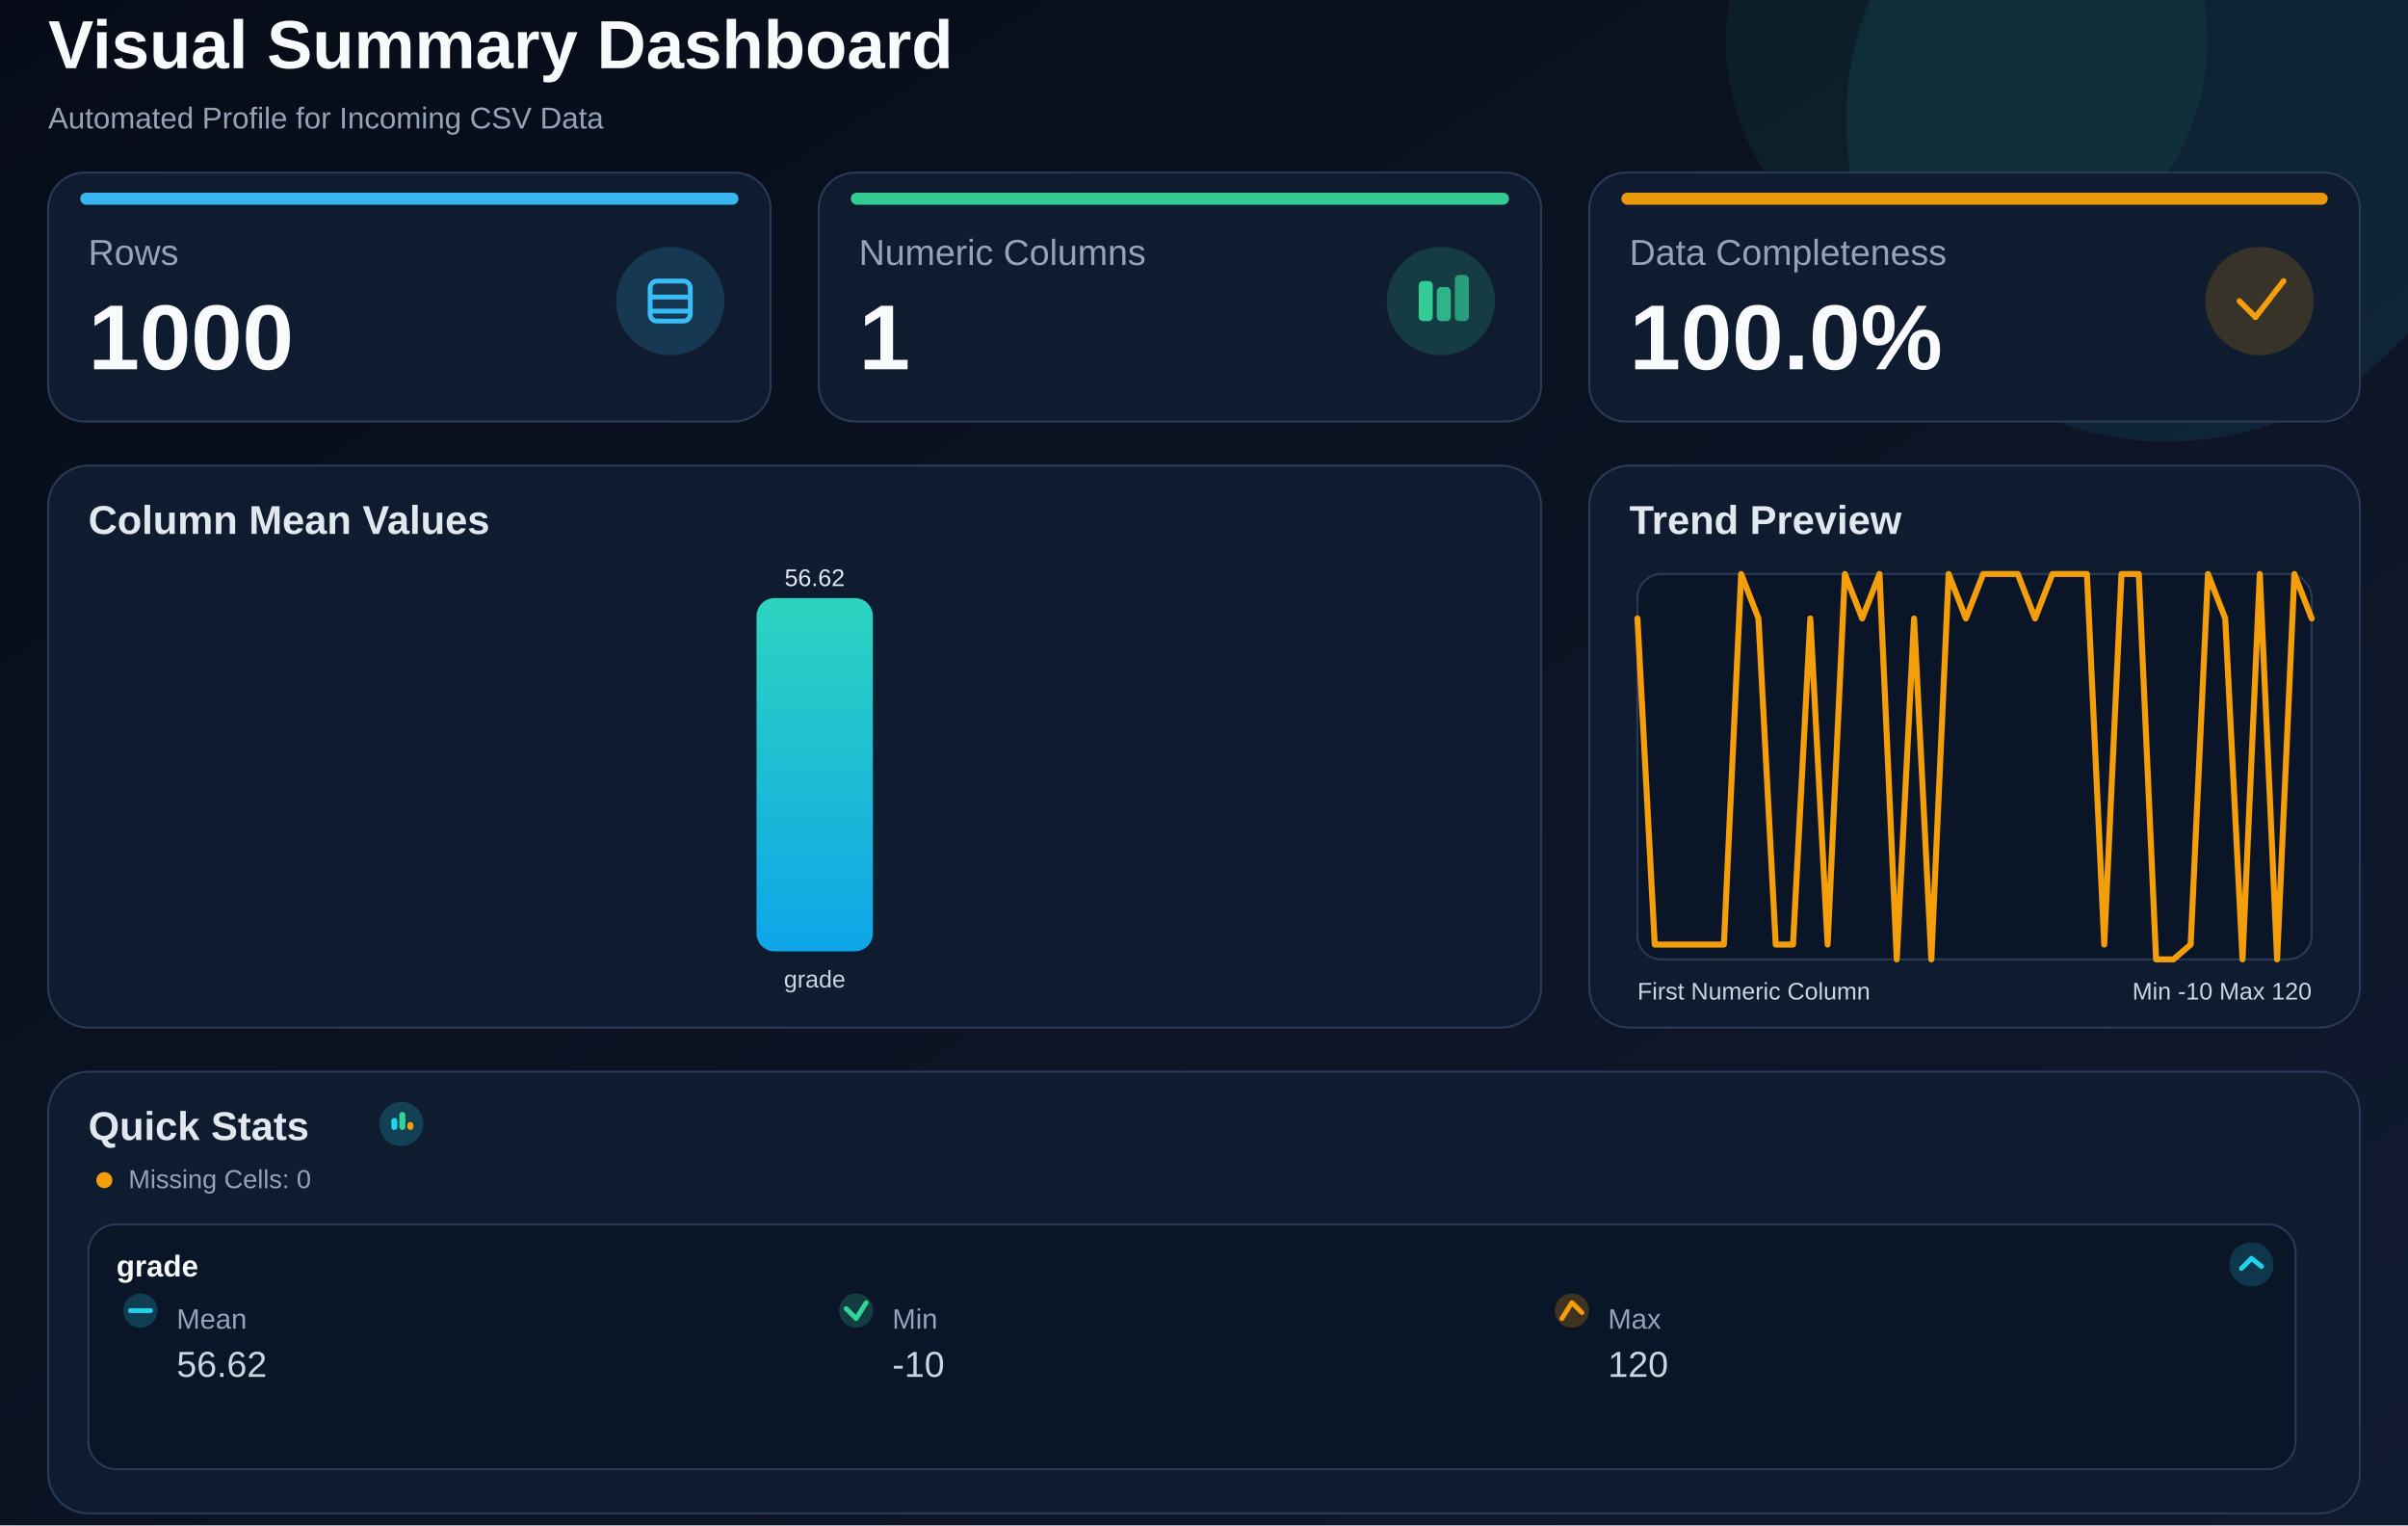
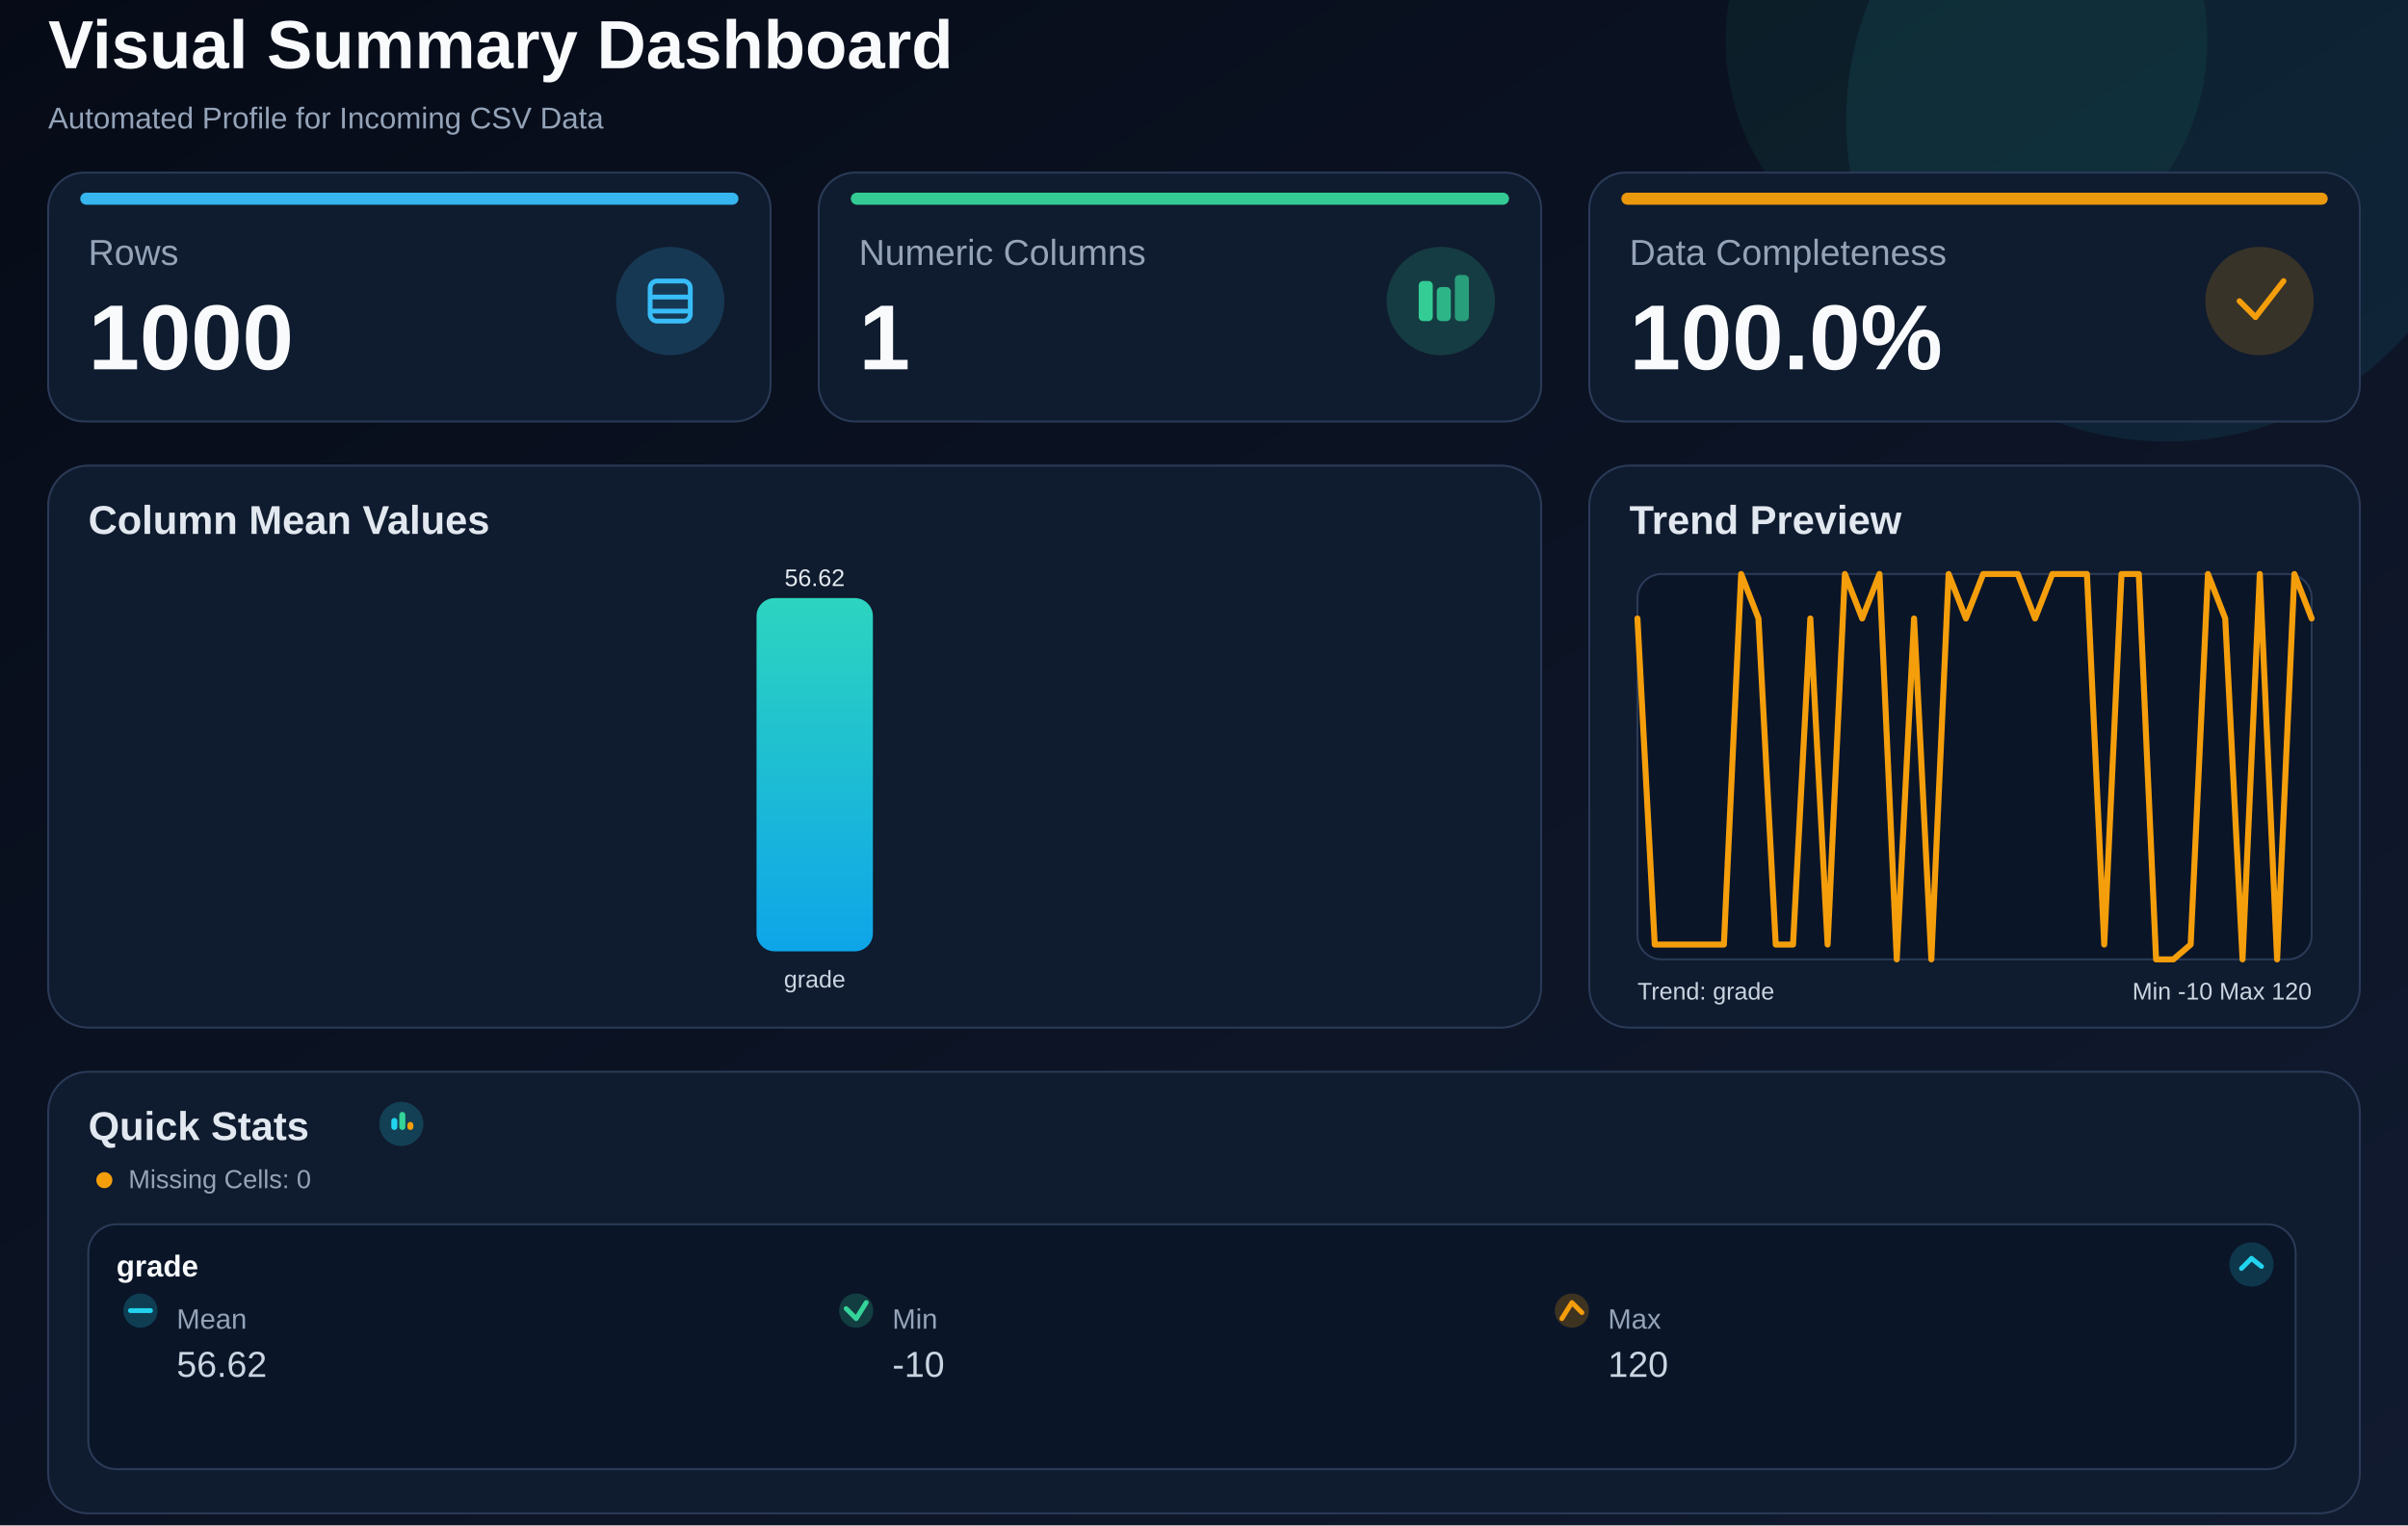
<svg xmlns="http://www.w3.org/2000/svg" width="1200" height="760" font-family="Poppins, Segoe UI, Arial, sans-serif">
  <defs>
    <linearGradient id="bg" x1="0" y1="0" x2="1" y2="1">
      <stop offset="0%" stop-color="#060b17" />
      <stop offset="100%" stop-color="#111b30" />
    </linearGradient>
    <linearGradient id="bar" x1="0" y1="0" x2="0" y2="1">
      <stop offset="0%" stop-color="#2dd4bf" />
      <stop offset="100%" stop-color="#0ea5e9" />
    </linearGradient>
  </defs>
  <rect width="1200" height="760" fill="url(#bg)" />
  <circle cx="1080" cy="60" r="160" fill="#22d3ee" opacity="0.08" />
  <circle cx="980" cy="20" r="120" fill="#34d399" opacity="0.07" />
  <text x="24" y="34" font-size="34" font-weight="700" fill="#f8fafc">Visual Summary Dashboard</text>
  <text x="24" y="64" font-size="15" fill="#94a3b8">Automated Profile for Incoming CSV Data</text>
  <rect x="24" y="86" width="360" height="124" rx="18" fill="#0f1b2e" stroke="#2a3a56" />
  <rect x="40" y="96" width="328" height="6" rx="3" fill="#38bdf8" opacity="0.95" />
  <circle cx="334" cy="150" r="27" fill="#38bdf8" opacity="0.18" />
  <rect x="324" y="140" width="20" height="20" rx="3.5" fill="none" stroke="#38bdf8" stroke-width="2.4" />
  <line x1="324" y1="148" x2="344" y2="148" stroke="#38bdf8" stroke-width="2.4" />
  <line x1="324" y1="155" x2="344" y2="155" stroke="#38bdf8" stroke-width="2.4" />
  <text x="44" y="132" font-size="18" font-weight="500" fill="#94a3b8">Rows</text>
  <text x="44" y="184" font-size="46" font-weight="700" fill="#f8fafc">1000</text>
  <rect x="408" y="86" width="360" height="124" rx="18" fill="#0f1b2e" stroke="#2a3a56" />
  <rect x="424" y="96" width="328" height="6" rx="3" fill="#34d399" opacity="0.95" />
  <circle cx="718" cy="150" r="27" fill="#34d399" opacity="0.18" />
  <rect x="707" y="140" width="7" height="20" rx="2.2" fill="#34d399" opacity="0.95" />
  <rect x="716" y="143" width="7" height="17" rx="2.2" fill="#34d399" opacity="0.8" />
  <rect x="725" y="137" width="7" height="23" rx="2.2" fill="#34d399" opacity="0.65" />
  <text x="428" y="132" font-size="18" font-weight="500" fill="#94a3b8">Numeric Columns</text>
  <text x="428" y="184" font-size="46" font-weight="700" fill="#f8fafc">1</text>
  <rect x="792" y="86" width="384" height="124" rx="18" fill="#0f1b2e" stroke="#2a3a56" />
  <rect x="808" y="96" width="352" height="6" rx="3" fill="#f59e0b" opacity="0.95" />
  <circle cx="1126" cy="150" r="27" fill="#f59e0b" opacity="0.18" />
  <line x1="1116" y1="150" x2="1124" y2="158" stroke="#f59e0b" stroke-width="2.8" stroke-linecap="round" />
  <line x1="1124" y1="158" x2="1138" y2="140" stroke="#f59e0b" stroke-width="2.8" stroke-linecap="round" />
  <text x="812" y="132" font-size="18" font-weight="500" fill="#94a3b8">Data Completeness</text>
  <text x="812" y="184" font-size="46" font-weight="700" fill="#f8fafc">100.0%</text>
  <rect x="24" y="232" width="744" height="280" rx="20" fill="#0f1b2e" stroke="#2a3a56" />
  <text x="44" y="266" font-size="20" font-weight="600" fill="#e2e8f0">Column Mean Values</text>
  <rect x="377.00" y="298.00" width="58.00" height="176.00" rx="9" fill="url(#bar)" />
  <text x="406.00" y="492" font-size="12" fill="#cbd5e1" text-anchor="middle">grade</text>
  <text x="406.00" y="292.00" font-size="12" fill="#e2e8f0" text-anchor="middle">56.62</text>
  <rect x="792" y="232" width="384" height="280" rx="20" fill="#0f1b2e" stroke="#2a3a56" />
  <text x="812" y="266" font-size="20" font-weight="600" fill="#e2e8f0">Trend Preview</text>
  <rect x="816" y="286" width="336" height="192" rx="12" fill="#0a1528" stroke="#2a3a56" />
  <polyline points="816.00,308.15 824.62,470.62 833.23,470.62 841.85,470.62 850.46,470.62 859.08,470.62 867.69,286.00 876.31,308.15 884.92,470.62 893.54,470.62 902.15,308.15 910.77,470.62 919.38,286.00 928.00,308.15 936.62,286.00 945.23,478.00 953.85,308.15 962.46,478.00 971.08,286.00 979.69,308.15 988.31,286.00 996.92,286.00 1005.54,286.00 1014.15,308.15 1022.77,286.00 1031.38,286.00 1040.00,286.00 1048.62,470.62 1057.23,286.00 1065.85,286.00 1074.46,478.00 1083.08,478.00 1091.69,470.62 1100.31,286.00 1108.92,308.15 1117.54,478.00 1126.15,286.00 1134.77,478.00 1143.38,286.00 1152.00,308.15" fill="none" stroke="#f59e0b" stroke-width="3" stroke-linecap="round" stroke-linejoin="round" />
-   <text x="816" y="498" font-size="12" fill="#cbd5e1">First Numeric Column</text>
+   <text x="816" y="498" font-size="12" fill="#cbd5e1">Trend: grade</text>
  <text x="1152" y="498" font-size="12" fill="#cbd5e1" text-anchor="end">Min -10  Max 120</text>
  <rect x="24" y="534" width="1152" height="220" rx="20" fill="#0f1b2e" stroke="#2a3a56" />
  <circle cx="200" cy="560" r="11" fill="#22d3ee" opacity="0.2" />
  <rect x="195" y="557" width="3" height="6" rx="1.5" fill="#22d3ee" />
  <rect x="199" y="554" width="3" height="9" rx="1.5" fill="#34d399" />
  <rect x="203" y="559" width="3" height="4" rx="1.5" fill="#f59e0b" />
  <text x="44" y="568" font-size="20" font-weight="600" fill="#e2e8f0">Quick Stats</text>
  <circle cx="52" cy="588" r="4" fill="#f59e0b" />
  <text x="64" y="592" font-size="13" fill="#94a3b8">Missing Cells: 0</text>
  <rect x="44.00" y="610" width="1100.00" height="122" rx="14" fill="#0a1528" stroke="#2a3a56" />
  <circle cx="1122.0" cy="630" r="11" fill="#22d3ee" opacity="0.18" />
  <line x1="1117.0" y1="632" x2="1122.0" y2="627" stroke="#22d3ee" stroke-width="2.4" stroke-linecap="round" />
  <line x1="1122.0" y1="627" x2="1127.0" y2="631" stroke="#22d3ee" stroke-width="2.4" stroke-linecap="round" />
  <text x="58.00" y="636" font-size="15" font-weight="600" fill="#f8fafc">grade</text>
  <circle cx="70.0" cy="653" r="8.5" fill="#22d3ee" opacity="0.22" />
  <line x1="65.0" y1="653" x2="75.0" y2="653" stroke="#22d3ee" stroke-width="2.4" stroke-linecap="round" />
  <text x="88.00" y="662" font-size="14" fill="#94a3b8">Mean</text>
  <text x="88.00" y="686" font-size="18" fill="#cbd5e1">56.62</text>
  <circle cx="426.667" cy="653" r="8.5" fill="#34d399" opacity="0.22" />
  <polyline points="421.667,652 426.667,657 431.667,649" fill="none" stroke="#34d399" stroke-width="2.4" stroke-linecap="round" stroke-linejoin="round" />
  <text x="444.67" y="662" font-size="14" fill="#94a3b8">Min</text>
  <text x="444.67" y="686" font-size="18" fill="#cbd5e1">-10</text>
  <circle cx="783.333" cy="653" r="8.5" fill="#f59e0b" opacity="0.22" />
  <polyline points="778.333,657 783.333,649 788.333,654" fill="none" stroke="#f59e0b" stroke-width="2.4" stroke-linecap="round" stroke-linejoin="round" />
  <text x="801.33" y="662" font-size="14" fill="#94a3b8">Max</text>
  <text x="801.33" y="686" font-size="18" fill="#cbd5e1">120</text>
</svg>
